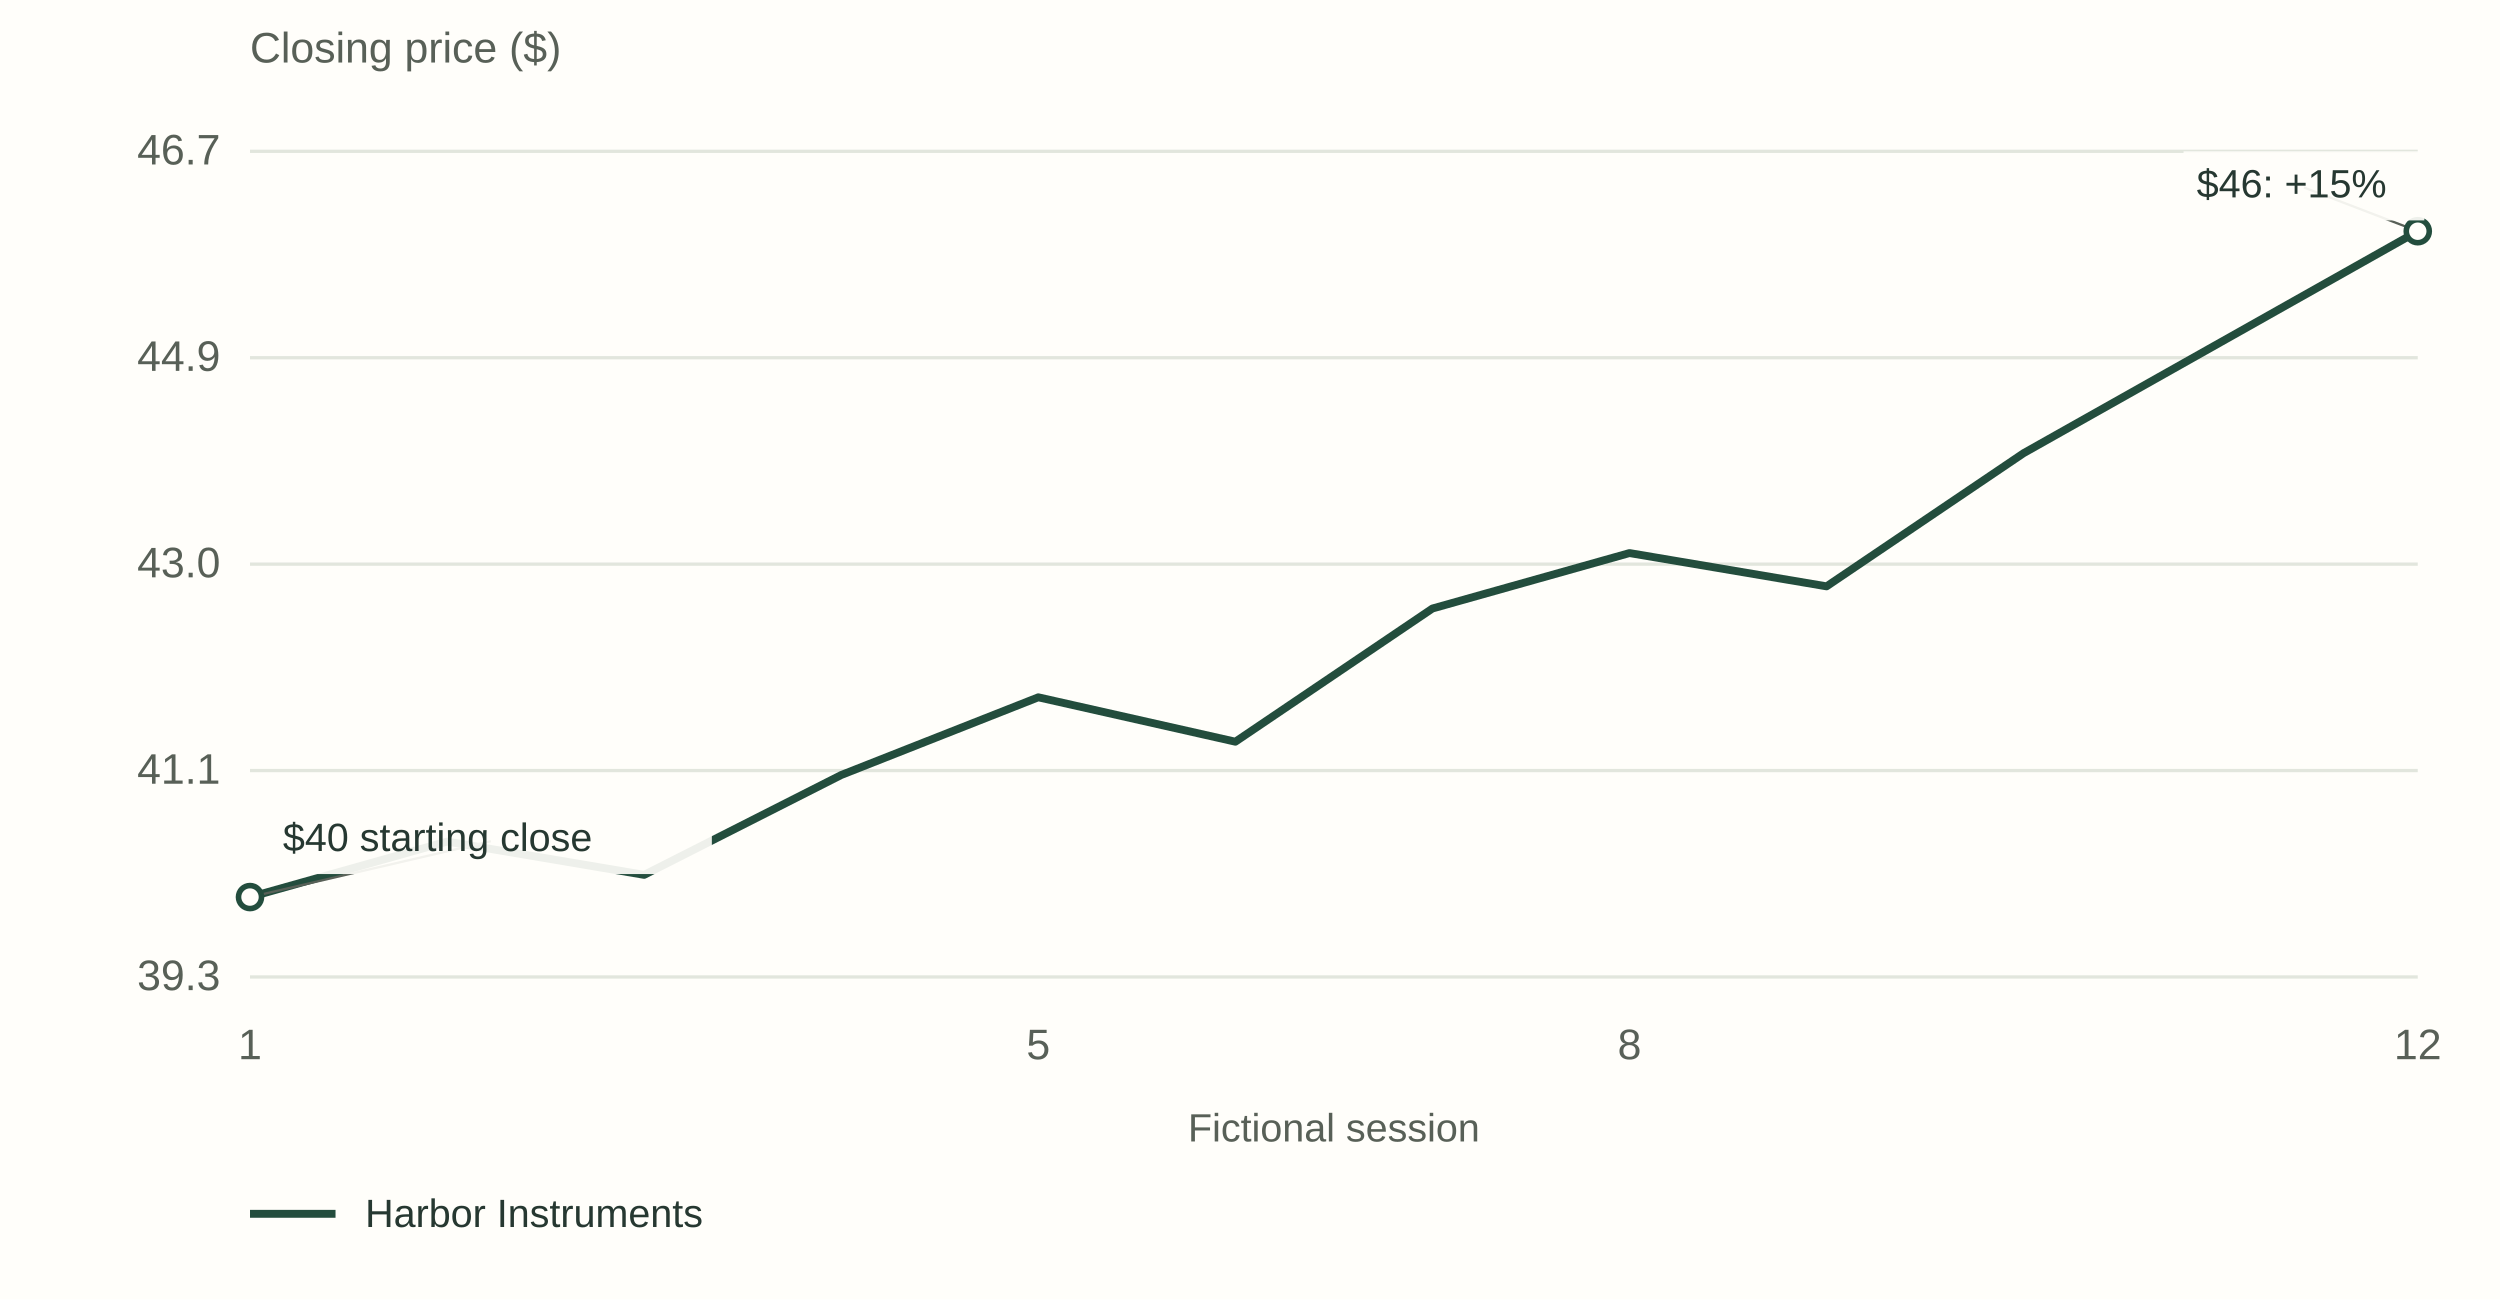
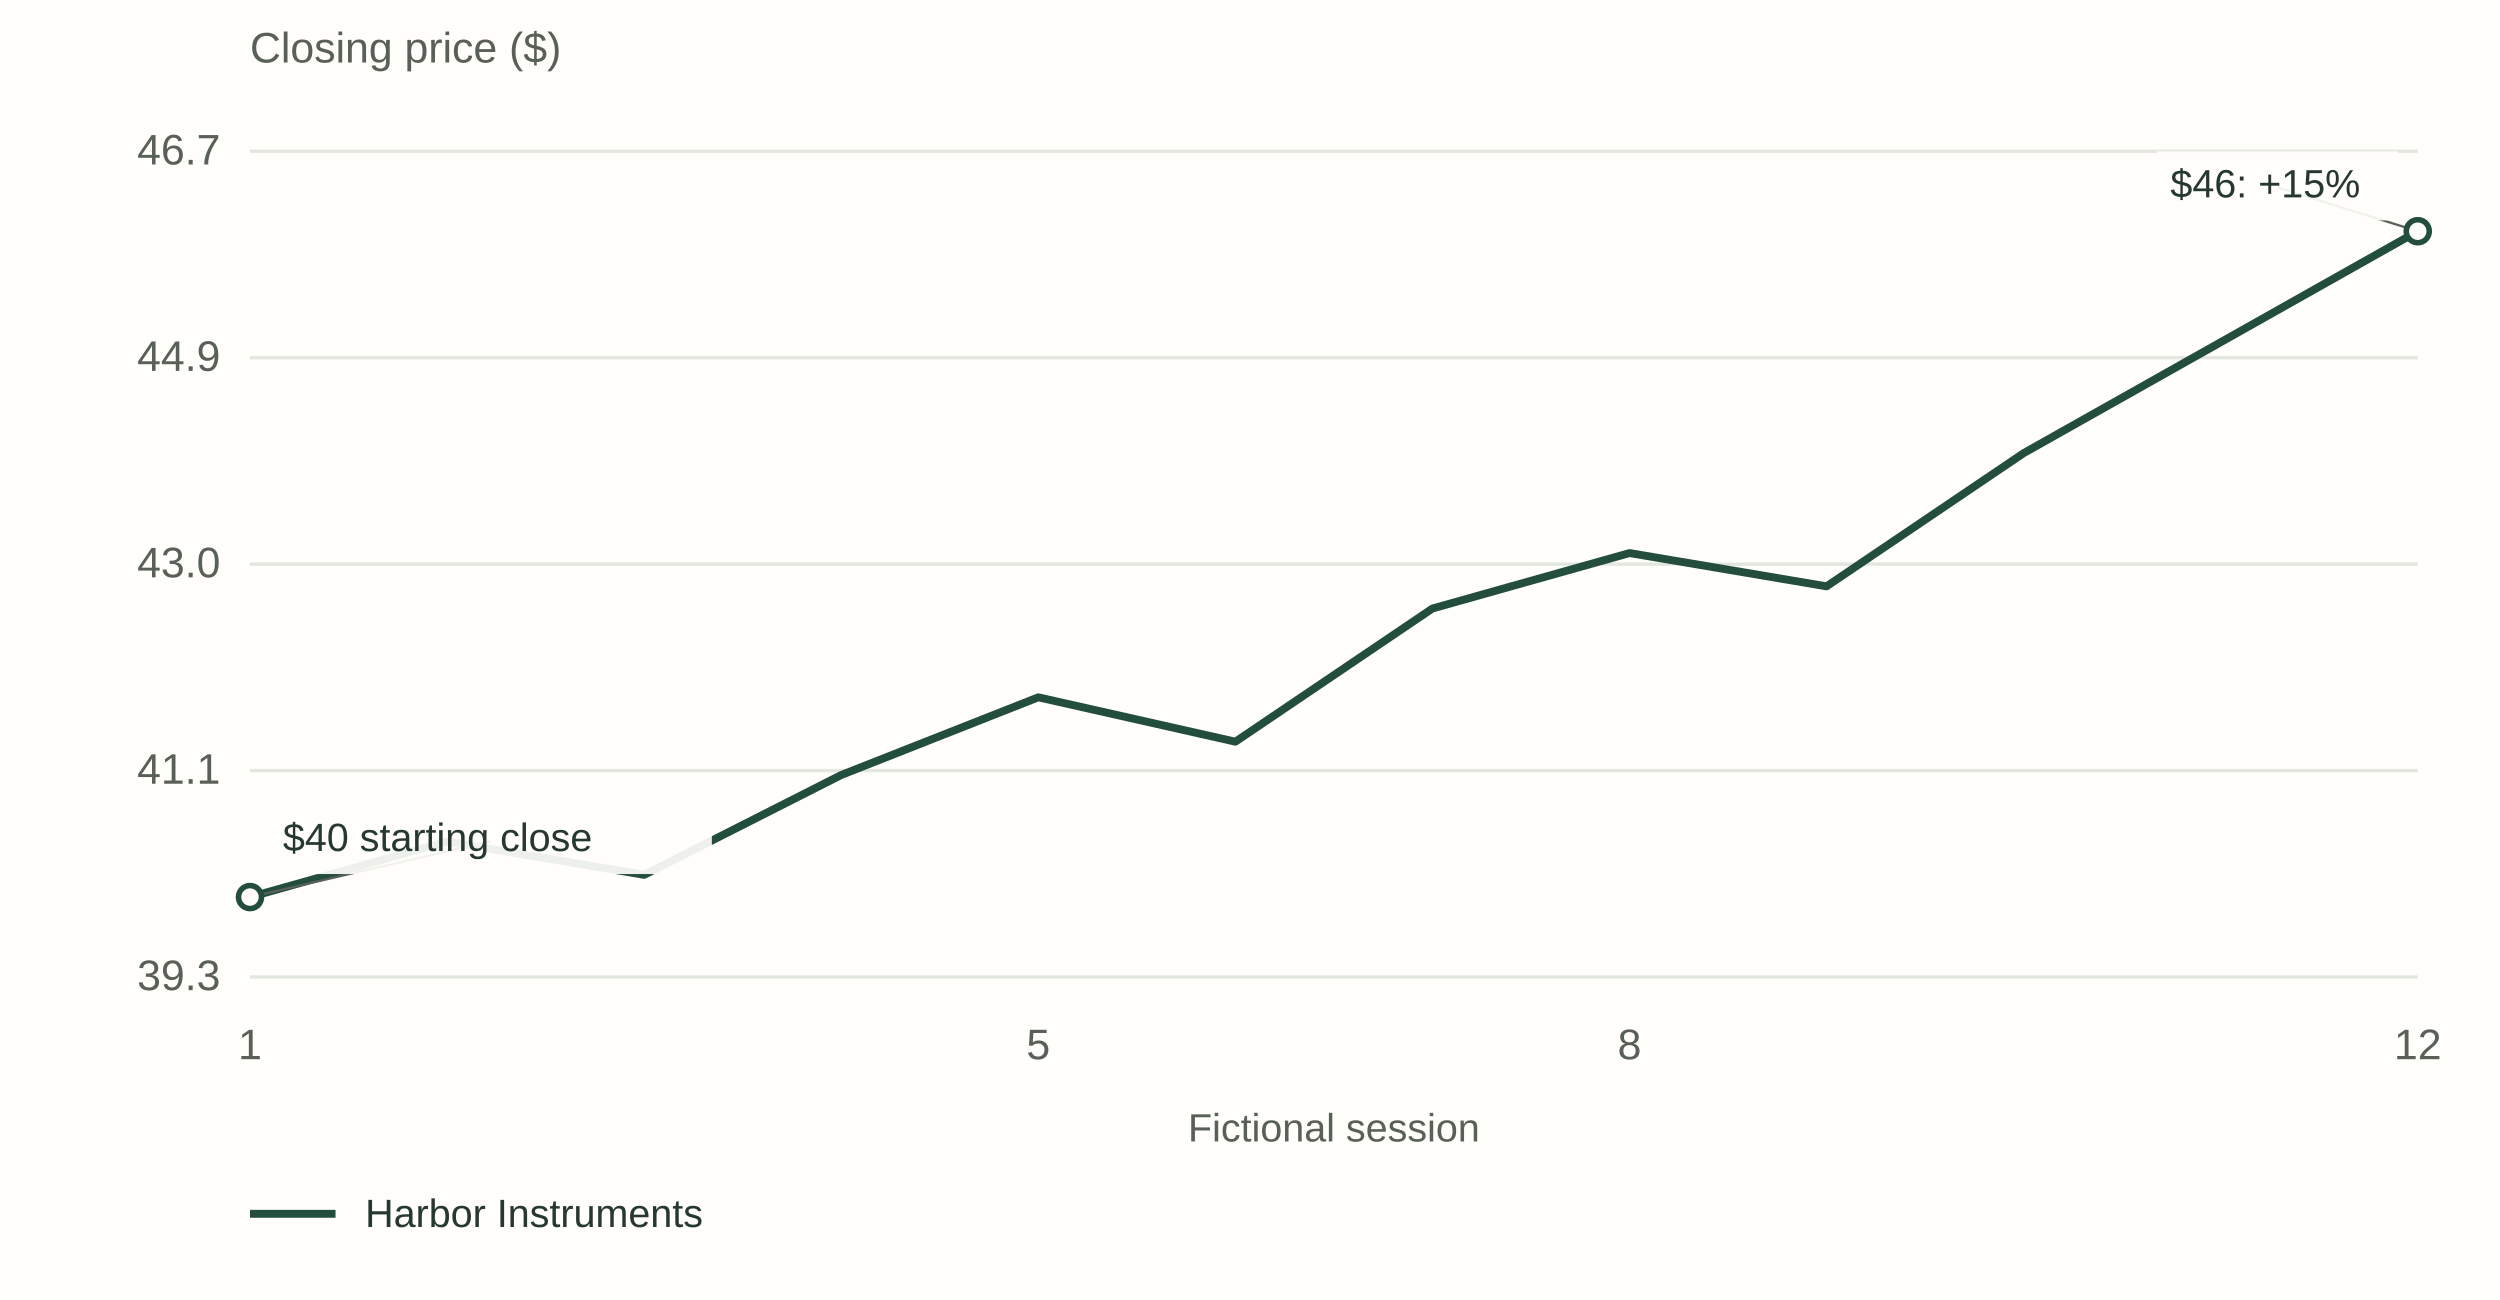
<svg xmlns="http://www.w3.org/2000/svg" viewBox="0 0 760 395" role="img" aria-label="Description before explanation">
  <style>.af-text{font-family:Arial,sans-serif;fill:#263831}</style>
  <rect width="760" height="395" fill="#fffefa" />
  <text class="af-text" x="76" y="19" text-anchor="start" style="font-size:13px;font-weight:400;fill:#586057;">Closing price ($)</text>
  <line x1="76" y1="297" x2="735" y2="297" stroke="#e2e6dd" />
  <text class="af-text" x="67" y="301" text-anchor="end" style="font-size:13px;font-weight:400;fill:#586057;">39.3</text>
  <line x1="76" y1="234.25" x2="735" y2="234.25" stroke="#e2e6dd" />
  <text class="af-text" x="67" y="238.25" text-anchor="end" style="font-size:13px;font-weight:400;fill:#586057;">41.1</text>
  <line x1="76" y1="171.5" x2="735" y2="171.5" stroke="#e2e6dd" />
  <text class="af-text" x="67" y="175.5" text-anchor="end" style="font-size:13px;font-weight:400;fill:#586057;">43.0</text>
  <line x1="76" y1="108.75" x2="735" y2="108.75" stroke="#e2e6dd" />
  <text class="af-text" x="67" y="112.75" text-anchor="end" style="font-size:13px;font-weight:400;fill:#586057;">44.9</text>
  <line x1="76" y1="46" x2="735" y2="46" stroke="#e2e6dd" />
  <text class="af-text" x="67" y="50" text-anchor="end" style="font-size:13px;font-weight:400;fill:#586057;">46.7</text>
  <text class="af-text" x="76" y="322" text-anchor="middle" style="font-size:13px;font-weight:400;fill:#586057;">1</text>
  <text class="af-text" x="315.636" y="322" text-anchor="middle" style="font-size:13px;font-weight:400;fill:#586057;">5</text>
  <text class="af-text" x="495.364" y="322" text-anchor="middle" style="font-size:13px;font-weight:400;fill:#586057;">8</text>
  <text class="af-text" x="735" y="322" text-anchor="middle" style="font-size:13px;font-weight:400;fill:#586057;">12</text>
  <text class="af-text" x="405.5" y="347" text-anchor="middle" style="font-size:12px;font-weight:400;fill:#586057;">Fictional session</text>
  <path data-series="0" d="M76.00,272.71 L135.91,255.84 L195.82,265.96 L255.73,235.60 L315.64,211.98 L375.55,225.48 L435.45,184.99 L495.36,168.13 L555.27,178.25 L615.18,137.76 L675.09,104.03 L735.00,70.29 " fill="none" stroke="#234d3d" stroke-width="2.4" stroke-linecap="round" stroke-linejoin="round" />
  <line x1="76" y1="272.71" x2="149.2" y2="255.71" stroke="#586057" stroke-width=".7" />
  <circle data-annotation-series="0" data-value="40" cx="76" cy="272.71" r="3.5" fill="#fffefa" stroke="#234d3d" stroke-width="1.7" />
  <rect x="82" y="244.71" width="134.4" height="21" fill="#fffefa" opacity=".92" />
  <text class="af-text" x="86" y="258.71" text-anchor="start" style="font-size:12px;font-weight:400;fill:#263831;">$40 starting close</text>
-   <line x1="735" y1="70.29" x2="700.4" y2="57" stroke="#586057" stroke-width=".7" />
+   <line x1="735" y1="70.29" x2="692.4" y2="57" stroke="#586057" stroke-width=".7" />
  <circle data-annotation-series="0" data-value="46" cx="735" cy="70.29" r="3.5" fill="#fffefa" stroke="#234d3d" stroke-width="1.7" />
-   <rect x="663.8" y="46" width="73.2" height="21" fill="#fffefa" opacity=".92" />
-   <text class="af-text" x="667.8" y="60" text-anchor="start" style="font-size:12px;font-weight:400;fill:#263831;">$46: +15%</text>
+   <rect x="655.8" y="46" width="73.2" height="21" fill="#fffefa" opacity=".92" />
+   <text class="af-text" x="659.8" y="60" text-anchor="start" style="font-size:12px;font-weight:400;fill:#263831;">$46: +15%</text>
  <line x1="76" x2="102" y1="369" y2="369" stroke="#234d3d" stroke-width="2.4" />
  <text class="af-text" x="111" y="373" text-anchor="start" style="font-size:12px;font-weight:400;fill:#263831;">Harbor Instruments</text>
</svg>
